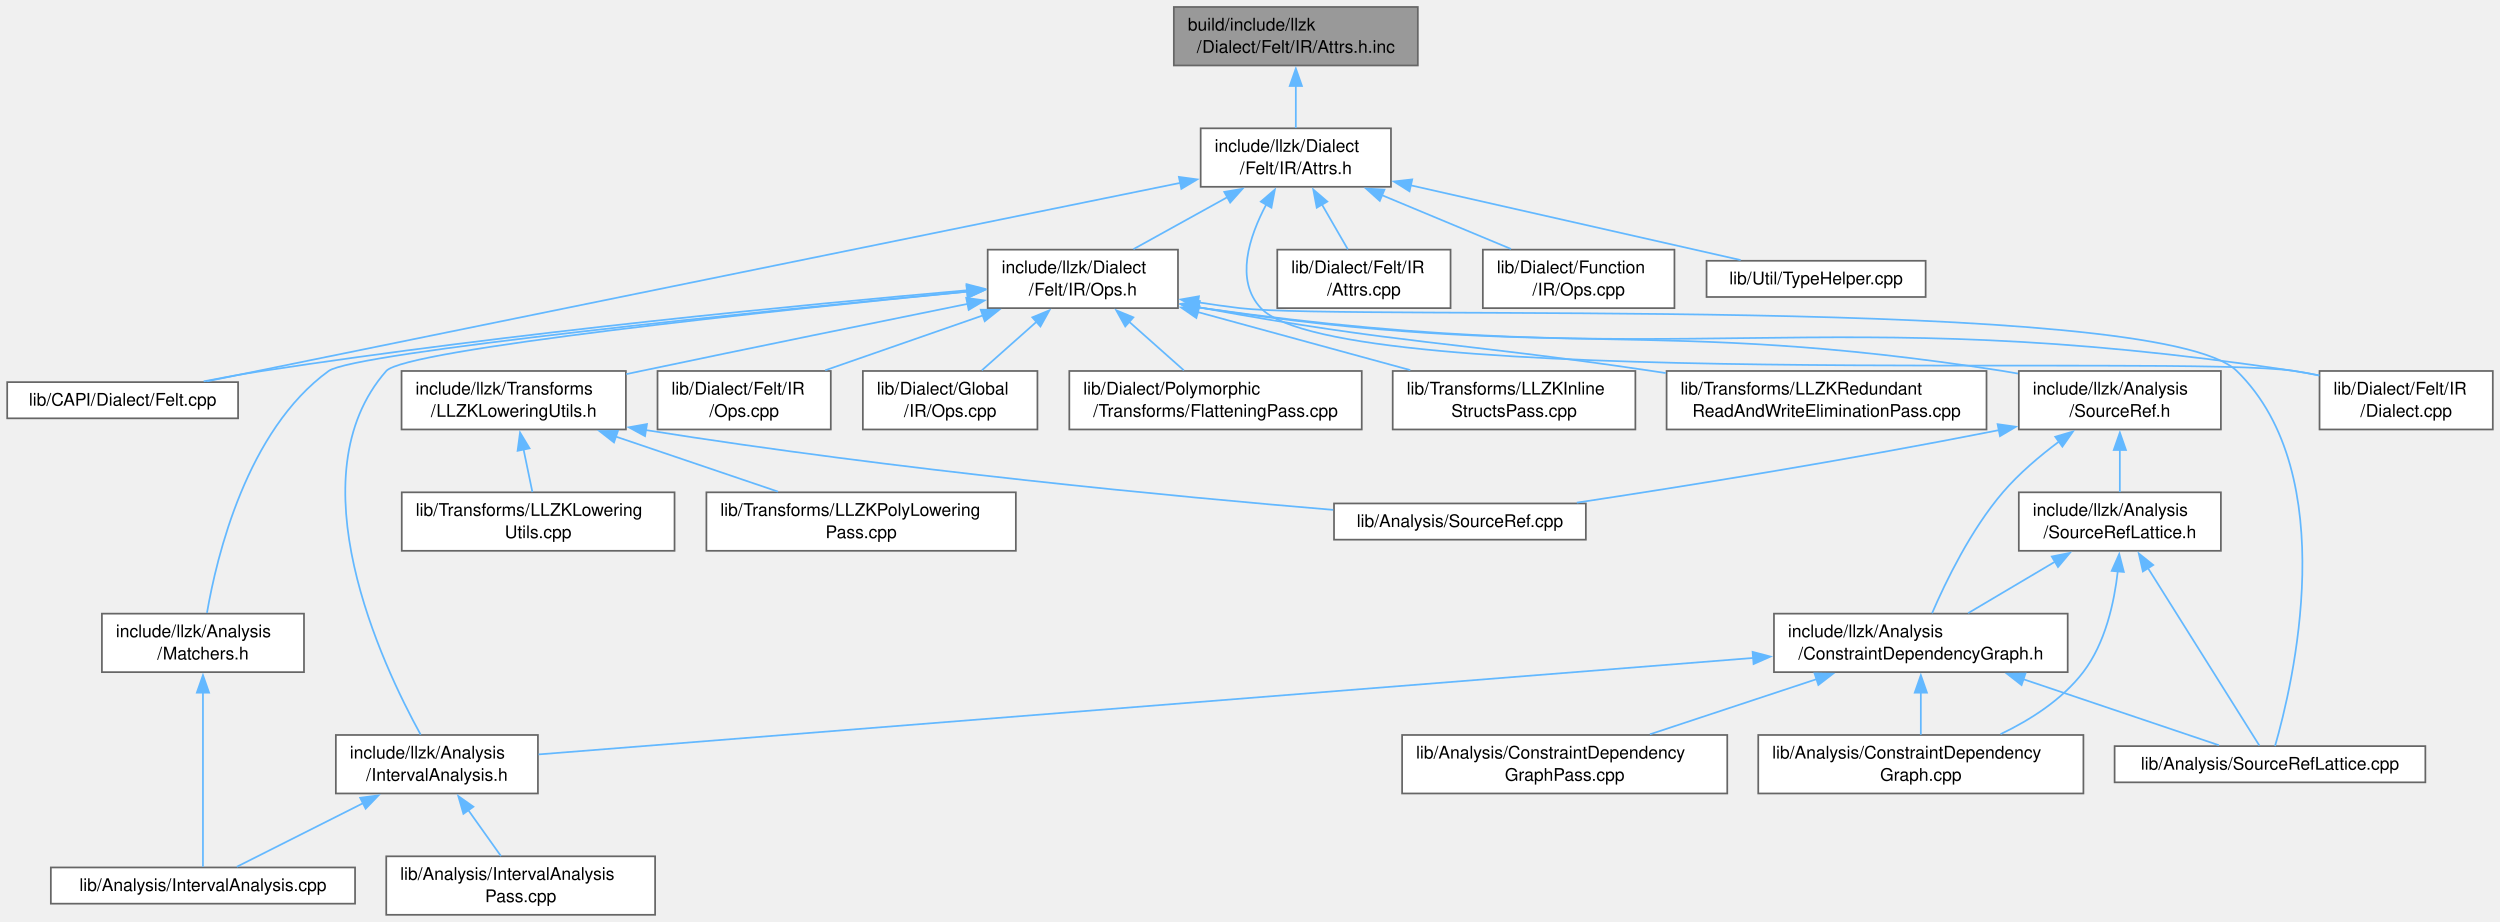
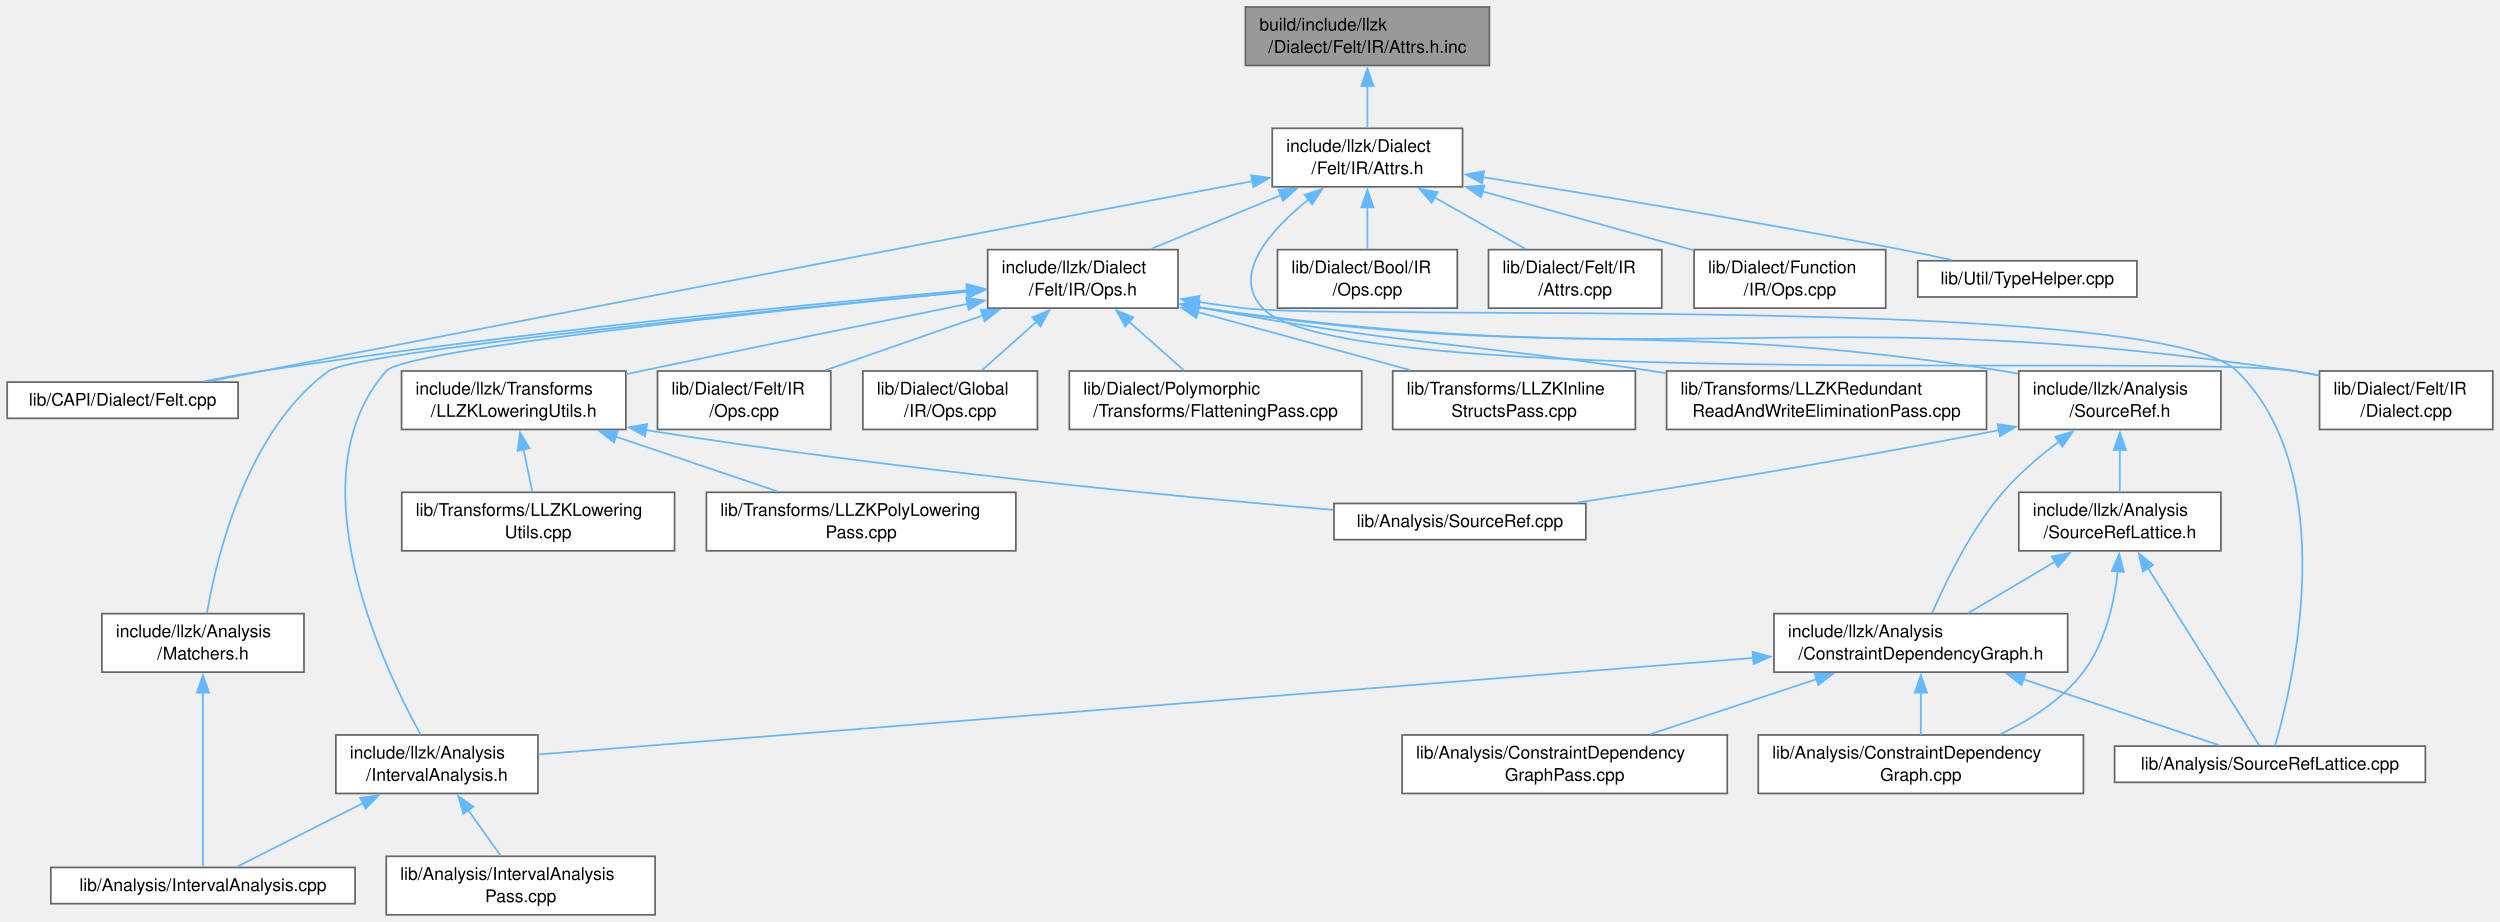
<svg xmlns="http://www.w3.org/2000/svg" xmlns:xlink="http://www.w3.org/1999/xlink" width="1432pt" height="528pt" viewBox="0.00 0.00 1431.75 528.00">
  <g id="graph0" class="graph" transform="scale(1 1) rotate(0) translate(4 524)">
    <g id="Node000001" class="node">
      <g id="a_Node000001">
        <a xlink:title=" ">
-           <polygon fill="#999999" stroke="#666666" points="808,-520 668.25,-520 668.25,-486.5 808,-486.5 808,-520" />
-           <text text-anchor="start" x="676.25" y="-506.5" font-family="Helvetica,sans-Serif" font-size="10.00">build/include/llzk</text>
-           <text text-anchor="middle" x="738.12" y="-493.75" font-family="Helvetica,sans-Serif" font-size="10.00">/Dialect/Felt/IR/Attrs.h.inc</text>
+           <polygon fill="#999999" stroke="#666666" points="849,-520 709.25,-520 709.25,-486.5 849,-486.5 849,-520" />
+           <text text-anchor="start" x="717.25" y="-506.5" font-family="Helvetica,sans-Serif" font-size="10.00">build/include/llzk</text>
+           <text text-anchor="middle" x="779.12" y="-493.75" font-family="Helvetica,sans-Serif" font-size="10.00">/Dialect/Felt/IR/Attrs.h.inc</text>
        </a>
      </g>
    </g>
    <g id="Node000002" class="node">
      <g id="a_Node000002">
        <a xlink:href="Felt_2IR_2Attrs_8h.html" target="_top" xlink:title=" ">
-           <polygon fill="white" stroke="#666666" points="792.62,-450.5 683.62,-450.5 683.62,-417 792.62,-417 792.62,-450.5" />
-           <text text-anchor="start" x="691.62" y="-437" font-family="Helvetica,sans-Serif" font-size="10.00">include/llzk/Dialect</text>
-           <text text-anchor="middle" x="738.12" y="-424.25" font-family="Helvetica,sans-Serif" font-size="10.00">/Felt/IR/Attrs.h</text>
+           <polygon fill="white" stroke="#666666" points="833.62,-450.5 724.62,-450.5 724.62,-417 833.62,-417 833.62,-450.5" />
+           <text text-anchor="start" x="732.62" y="-437" font-family="Helvetica,sans-Serif" font-size="10.00">include/llzk/Dialect</text>
+           <text text-anchor="middle" x="779.12" y="-424.25" font-family="Helvetica,sans-Serif" font-size="10.00">/Felt/IR/Attrs.h</text>
        </a>
      </g>
    </g>
    <g id="edge1_Node000001_Node000002" class="edge">
      <g id="a_edge1_Node000001_Node000002">
        <a xlink:title=" ">
-           <path fill="none" stroke="#63b8ff" d="M738.12,-474.81C738.12,-466.59 738.12,-457.84 738.12,-450.63" />
-           <polygon fill="#63b8ff" stroke="#63b8ff" points="734.63,-474.74 738.13,-484.74 741.63,-474.74 734.63,-474.74" />
+           <path fill="none" stroke="#63b8ff" d="M779.12,-474.81C779.12,-466.59 779.12,-457.84 779.12,-450.63" />
+           <polygon fill="#63b8ff" stroke="#63b8ff" points="775.63,-474.74 779.13,-484.74 782.63,-474.74 775.63,-474.74" />
        </a>
      </g>
    </g>
    <g id="Node000003" class="node">
      <g id="a_Node000003">
        <a xlink:href="Felt_2IR_2Ops_8h.html" target="_top" xlink:title=" ">
          <polygon fill="white" stroke="#666666" points="670.62,-381 561.62,-381 561.62,-347.5 670.62,-347.5 670.62,-381" />
          <text text-anchor="start" x="569.62" y="-367.5" font-family="Helvetica,sans-Serif" font-size="10.00">include/llzk/Dialect</text>
          <text text-anchor="middle" x="616.12" y="-354.75" font-family="Helvetica,sans-Serif" font-size="10.00">/Felt/IR/Ops.h</text>
        </a>
      </g>
    </g>
    <g id="edge2_Node000002_Node000003" class="edge">
      <g id="a_edge2_Node000002_Node000003">
        <a xlink:title=" ">
-           <path fill="none" stroke="#63b8ff" d="M698.97,-411.09C681.47,-401.41 661.21,-390.2 645.11,-381.29" />
-           <polygon fill="#63b8ff" stroke="#63b8ff" points="697.13,-414.07 707.58,-415.85 700.52,-407.95 697.13,-414.07" />
+           <path fill="none" stroke="#63b8ff" d="M729.46,-412.18C705.6,-402.3 677.42,-390.63 655.13,-381.4" />
+           <polygon fill="#63b8ff" stroke="#63b8ff" points="728.11,-415.41 738.68,-416 730.78,-408.94 728.11,-415.41" />
        </a>
      </g>
    </g>
    <g id="Node000018" class="node">
      <g id="a_Node000018">
        <a xlink:href="Felt_8cpp.html" target="_top" xlink:title=" ">
          <polygon fill="white" stroke="#666666" points="132.25,-305.12 0,-305.12 0,-284.38 132.25,-284.38 132.25,-305.12" />
          <text text-anchor="middle" x="66.12" y="-291.62" font-family="Helvetica,sans-Serif" font-size="10.00">lib/CAPI/Dialect/Felt.cpp</text>
        </a>
      </g>
    </g>
    <g id="edge31_Node000002_Node000018" class="edge">
      <g id="a_edge31_Node000002_Node000018">
        <a xlink:title=" ">
-           <path fill="none" stroke="#63b8ff" d="M672.17,-419.3C537.35,-391.82 232.94,-329.76 114.53,-305.62" />
-           <polygon fill="#63b8ff" stroke="#63b8ff" points="671.15,-422.67 681.65,-421.24 672.55,-415.81 671.15,-422.67" />
+           <path fill="none" stroke="#63b8ff" d="M713.44,-420.28C598.44,-398.43 353.15,-351.71 146.12,-311.5 136.4,-309.61 126.01,-307.58 116.05,-305.62" />
+           <polygon fill="#63b8ff" stroke="#63b8ff" points="712.53,-423.67 723.01,-422.1 713.84,-416.8 712.53,-423.67" />
        </a>
      </g>
    </g>
    <g id="Node000019" class="node">
      <g id="a_Node000019">
        <a xlink:href="Felt_2IR_2Dialect_8cpp.html" target="_top" xlink:title=" ">
          <polygon fill="white" stroke="#666666" points="1423.75,-311.5 1324.5,-311.5 1324.5,-278 1423.75,-278 1423.75,-311.5" />
          <text text-anchor="start" x="1332.5" y="-298" font-family="Helvetica,sans-Serif" font-size="10.00">lib/Dialect/Felt/IR</text>
          <text text-anchor="middle" x="1374.12" y="-285.25" font-family="Helvetica,sans-Serif" font-size="10.00">/Dialect.cpp</text>
        </a>
      </g>
    </g>
-     <g id="edge33_Node000002_Node000019" class="edge">
-       <g id="a_edge33_Node000002_Node000019">
-         <a xlink:title=" ">
-           <path fill="none" stroke="#63b8ff" d="M721.26,-407.01C711.26,-388.23 703.18,-363.38 718.12,-347.5 763.29,-299.51 1244.98,-321.41 1310.12,-311.5 1314.76,-310.79 1319.56,-309.91 1324.34,-308.92" />
-           <polygon fill="#63b8ff" stroke="#63b8ff" points="718.08,-408.51 726.12,-415.41 724.14,-405 718.08,-408.51" />
+     <g id="edge34_Node000002_Node000019" class="edge">
+       <g id="a_edge34_Node000002_Node000019">
+         <a xlink:title=" ">
+           <path fill="none" stroke="#63b8ff" d="M745.34,-409.68C723.05,-391.73 701.03,-366.73 719.12,-347.5 764.21,-299.59 1245.09,-321.4 1310.12,-311.5 1314.76,-310.79 1319.56,-309.91 1324.34,-308.92" />
+           <polygon fill="#63b8ff" stroke="#63b8ff" points="743.19,-412.44 753.26,-415.74 747.44,-406.88 743.19,-412.44" />
        </a>
      </g>
    </g>
    <g id="Node000025" class="node">
      <g id="a_Node000025">
-         <a xlink:href="Felt_2IR_2Attrs_8cpp.html" target="_top" xlink:title=" ">
-           <polygon fill="white" stroke="#666666" points="826.75,-381 727.5,-381 727.5,-347.5 826.75,-347.5 826.75,-381" />
-           <text text-anchor="start" x="735.5" y="-367.5" font-family="Helvetica,sans-Serif" font-size="10.00">lib/Dialect/Felt/IR</text>
-           <text text-anchor="middle" x="777.12" y="-354.75" font-family="Helvetica,sans-Serif" font-size="10.00">/Attrs.cpp</text>
+         <a xlink:href="Bool_2IR_2Ops_8cpp.html" target="_top" xlink:title=" ">
+           <polygon fill="white" stroke="#666666" points="830.62,-381 727.62,-381 727.62,-347.5 830.62,-347.5 830.62,-381" />
+           <text text-anchor="start" x="735.62" y="-367.5" font-family="Helvetica,sans-Serif" font-size="10.00">lib/Dialect/Bool/IR</text>
+           <text text-anchor="middle" x="779.12" y="-354.75" font-family="Helvetica,sans-Serif" font-size="10.00">/Ops.cpp</text>
        </a>
      </g>
    </g>
    <g id="edge32_Node000002_Node000025" class="edge">
      <g id="a_edge32_Node000002_Node000025">
        <a xlink:title=" ">
-           <path fill="none" stroke="#63b8ff" d="M752.99,-407.03C758.02,-398.32 763.49,-388.85 767.95,-381.13" />
-           <polygon fill="#63b8ff" stroke="#63b8ff" points="750.1,-405.03 748.12,-415.44 756.16,-408.54 750.1,-405.03" />
+           <path fill="none" stroke="#63b8ff" d="M779.12,-405.31C779.12,-397.09 779.12,-388.34 779.12,-381.13" />
+           <polygon fill="#63b8ff" stroke="#63b8ff" points="775.63,-405.24 779.13,-415.24 782.63,-405.24 775.63,-405.24" />
        </a>
      </g>
    </g>
    <g id="Node000026" class="node">
      <g id="a_Node000026">
-         <a xlink:href="Function_2IR_2Ops_8cpp.html" target="_top" xlink:title=" ">
-           <polygon fill="white" stroke="#666666" points="955,-381 845.25,-381 845.25,-347.5 955,-347.5 955,-381" />
-           <text text-anchor="start" x="853.25" y="-367.5" font-family="Helvetica,sans-Serif" font-size="10.00">lib/Dialect/Function</text>
-           <text text-anchor="middle" x="900.12" y="-354.75" font-family="Helvetica,sans-Serif" font-size="10.00">/IR/Ops.cpp</text>
-         </a>
-       </g>
-     </g>
-     <g id="edge34_Node000002_Node000026" class="edge">
-       <g id="a_edge34_Node000002_Node000026">
-         <a xlink:title=" ">
-           <path fill="none" stroke="#63b8ff" d="M787.48,-412.18C811.2,-402.3 839.2,-390.63 861.36,-381.4" />
-           <polygon fill="#63b8ff" stroke="#63b8ff" points="786.21,-408.92 778.33,-416 788.9,-415.38 786.21,-408.92" />
+         <a xlink:href="Felt_2IR_2Attrs_8cpp.html" target="_top" xlink:title=" ">
+           <polygon fill="white" stroke="#666666" points="947.75,-381 848.5,-381 848.5,-347.5 947.75,-347.5 947.75,-381" />
+           <text text-anchor="start" x="856.5" y="-367.5" font-family="Helvetica,sans-Serif" font-size="10.00">lib/Dialect/Felt/IR</text>
+           <text text-anchor="middle" x="898.12" y="-354.75" font-family="Helvetica,sans-Serif" font-size="10.00">/Attrs.cpp</text>
+         </a>
+       </g>
+     </g>
+     <g id="edge33_Node000002_Node000026" class="edge">
+       <g id="a_edge33_Node000002_Node000026">
+         <a xlink:title=" ">
+           <path fill="none" stroke="#63b8ff" d="M817.31,-411.09C834.38,-401.41 854.14,-390.2 869.85,-381.29" />
+           <polygon fill="#63b8ff" stroke="#63b8ff" points="815.92,-407.86 808.94,-415.84 819.37,-413.95 815.92,-407.86" />
        </a>
      </g>
    </g>
    <g id="Node000027" class="node">
      <g id="a_Node000027">
-         <a xlink:href="TypeHelper_8cpp.html" target="_top" xlink:title=" ">
-           <polygon fill="white" stroke="#666666" points="1098.88,-374.62 973.38,-374.62 973.38,-353.88 1098.88,-353.88 1098.88,-374.62" />
-           <text text-anchor="middle" x="1036.12" y="-361.12" font-family="Helvetica,sans-Serif" font-size="10.00">lib/Util/TypeHelper.cpp</text>
+         <a xlink:href="Function_2IR_2Ops_8cpp.html" target="_top" xlink:title=" ">
+           <polygon fill="white" stroke="#666666" points="1076,-381 966.25,-381 966.25,-347.5 1076,-347.5 1076,-381" />
+           <text text-anchor="start" x="974.25" y="-367.5" font-family="Helvetica,sans-Serif" font-size="10.00">lib/Dialect/Function</text>
+           <text text-anchor="middle" x="1021.12" y="-354.75" font-family="Helvetica,sans-Serif" font-size="10.00">/IR/Ops.cpp</text>
        </a>
      </g>
    </g>
    <g id="edge35_Node000002_Node000027" class="edge">
      <g id="a_edge35_Node000002_Node000027">
        <a xlink:title=" ">
-           <path fill="none" stroke="#63b8ff" d="M803.95,-417.84C861.48,-404.81 943.35,-386.27 992.93,-375.03" />
-           <polygon fill="#63b8ff" stroke="#63b8ff" points="803.24,-414.41 794.26,-420.04 804.79,-421.24 803.24,-414.41" />
+           <path fill="none" stroke="#63b8ff" d="M844.98,-414.38C882.92,-403.8 930.05,-390.65 966.01,-380.62" />
+           <polygon fill="#63b8ff" stroke="#63b8ff" points="844.19,-410.97 835.5,-417.03 846.07,-417.71 844.19,-410.97" />
+         </a>
+       </g>
+     </g>
+     <g id="Node000028" class="node">
+       <g id="a_Node000028">
+         <a xlink:href="TypeHelper_8cpp.html" target="_top" xlink:title=" ">
+           <polygon fill="white" stroke="#666666" points="1219.88,-374.62 1094.38,-374.62 1094.38,-353.88 1219.88,-353.88 1219.88,-374.62" />
+           <text text-anchor="middle" x="1157.12" y="-361.12" font-family="Helvetica,sans-Serif" font-size="10.00">lib/Util/TypeHelper.cpp</text>
+         </a>
+       </g>
+     </g>
+     <g id="edge36_Node000002_Node000028" class="edge">
+       <g id="a_edge36_Node000002_Node000028">
+         <a xlink:title=" ">
+           <path fill="none" stroke="#63b8ff" d="M845.19,-422.51C907.27,-412.67 1002.71,-396.97 1085.12,-381 1094.42,-379.2 1104.36,-377.12 1113.79,-375.08" />
+           <polygon fill="#63b8ff" stroke="#63b8ff" points="844.82,-419.03 835.49,-424.05 845.91,-425.94 844.82,-419.03" />
        </a>
      </g>
    </g>
    <g id="Node000004" class="node">
      <g id="a_Node000004">
        <a xlink:href="IntervalAnalysis_8h.html" target="_top" xlink:title=" ">
          <polygon fill="white" stroke="#666666" points="304,-103 188.25,-103 188.25,-69.5 304,-69.5 304,-103" />
          <text text-anchor="start" x="196.25" y="-89.5" font-family="Helvetica,sans-Serif" font-size="10.00">include/llzk/Analysis</text>
          <text text-anchor="middle" x="246.12" y="-76.75" font-family="Helvetica,sans-Serif" font-size="10.00">/IntervalAnalysis.h</text>
        </a>
      </g>
    </g>
    <g id="edge3_Node000003_Node000004" class="edge">
      <g id="a_edge3_Node000003_Node000004">
        <a xlink:title=" ">
          <path fill="none" stroke="#63b8ff" d="M549.93,-356.95C439.35,-346.1 227.99,-323.87 217.12,-311.5 164.01,-251.05 214.56,-143.61 236.81,-103.21" />
          <polygon fill="#63b8ff" stroke="#63b8ff" points="549.48,-360.42 559.78,-357.91 550.16,-353.45 549.48,-360.42" />
        </a>
      </g>
    </g>
    <g id="Node000007" class="node">
      <g id="a_Node000007">
        <a xlink:href="Matchers_8h.html" target="_top" xlink:title=" ">
          <polygon fill="white" stroke="#666666" points="170,-172.5 54.25,-172.5 54.25,-139 170,-139 170,-172.5" />
          <text text-anchor="start" x="62.25" y="-159" font-family="Helvetica,sans-Serif" font-size="10.00">include/llzk/Analysis</text>
          <text text-anchor="middle" x="112.12" y="-146.25" font-family="Helvetica,sans-Serif" font-size="10.00">/Matchers.h</text>
        </a>
      </g>
    </g>
    <g id="edge6_Node000003_Node000007" class="edge">
      <g id="a_edge6_Node000003_Node000007">
        <a xlink:title=" ">
          <path fill="none" stroke="#63b8ff" d="M550.24,-357.05C432.94,-345.78 198.75,-322.11 184.12,-311.5 137.22,-277.5 119.97,-205.18 114.43,-172.9" />
          <polygon fill="#63b8ff" stroke="#63b8ff" points="549.76,-360.52 560.05,-357.99 550.43,-353.55 549.76,-360.52" />
        </a>
      </g>
    </g>
    <g id="Node000008" class="node">
      <g id="a_Node000008">
        <a xlink:href="SourceRef_8h.html" target="_top" xlink:title=" ">
          <polygon fill="white" stroke="#666666" points="1268,-311.5 1152.25,-311.5 1152.25,-278 1268,-278 1268,-311.5" />
          <text text-anchor="start" x="1160.25" y="-298" font-family="Helvetica,sans-Serif" font-size="10.00">include/llzk/Analysis</text>
          <text text-anchor="middle" x="1210.12" y="-285.25" font-family="Helvetica,sans-Serif" font-size="10.00">/SourceRef.h</text>
        </a>
      </g>
    </g>
    <g id="edge8_Node000003_Node000008" class="edge">
      <g id="a_edge8_Node000003_Node000008">
        <a xlink:title=" ">
          <path fill="none" stroke="#63b8ff" d="M682.08,-347.98C683.1,-347.81 684.12,-347.65 685.12,-347.5 886.97,-316.7 941.38,-342.95 1143.12,-311.5 1145.96,-311.06 1148.85,-310.56 1151.76,-310.02" />
          <polygon fill="#63b8ff" stroke="#63b8ff" points="681.69,-344.49 672.46,-349.7 682.92,-351.39 681.69,-344.49" />
        </a>
      </g>
    </g>
    <g id="Node000012" class="node">
      <g id="a_Node000012">
        <a xlink:href="SourceRefLattice_8cpp.html" target="_top" xlink:title=" ">
          <polygon fill="white" stroke="#666666" points="1385.12,-96.62 1207.12,-96.62 1207.12,-75.88 1385.12,-75.88 1385.12,-96.62" />
          <text text-anchor="middle" x="1296.12" y="-83.12" font-family="Helvetica,sans-Serif" font-size="10.00">lib/Analysis/SourceRefLattice.cpp</text>
        </a>
      </g>
    </g>
    <g id="edge23_Node000003_Node000012" class="edge">
      <g id="a_edge23_Node000003_Node000012">
        <a xlink:title=" ">
-           <path fill="none" stroke="#63b8ff" d="M682.05,-350.85C690.14,-349.59 698.31,-348.43 706.12,-347.5 769.25,-340.01 1231.69,-355.96 1277.12,-311.5 1338,-251.92 1308.98,-131.2 1299.02,-96.67" />
-           <polygon fill="#63b8ff" stroke="#63b8ff" points="681.52,-347.4 672.21,-352.46 682.64,-354.3 681.52,-347.4" />
+           <path fill="none" stroke="#63b8ff" d="M682.26,-351.06C690.94,-349.72 699.73,-348.48 708.12,-347.5 771.05,-340.14 1231.86,-355.81 1277.12,-311.5 1337.99,-251.92 1308.97,-131.19 1299.02,-96.67" />
+           <polygon fill="#63b8ff" stroke="#63b8ff" points="681.77,-347.59 672.45,-352.64 682.88,-354.51 681.77,-347.59" />
        </a>
      </g>
    </g>
    <g id="Node000015" class="node">
      <g id="a_Node000015">
        <a xlink:href="LLZKLoweringUtils_8h.html" target="_top" xlink:title=" ">
          <polygon fill="white" stroke="#666666" points="354.38,-311.5 225.88,-311.5 225.88,-278 354.38,-278 354.38,-311.5" />
          <text text-anchor="start" x="233.88" y="-298" font-family="Helvetica,sans-Serif" font-size="10.00">include/llzk/Transforms</text>
          <text text-anchor="middle" x="290.12" y="-285.25" font-family="Helvetica,sans-Serif" font-size="10.00">/LLZKLoweringUtils.h</text>
        </a>
      </g>
    </g>
    <g id="edge19_Node000003_Node000015" class="edge">
      <g id="a_edge19_Node000003_Node000015">
        <a xlink:title=" ">
          <path fill="none" stroke="#63b8ff" d="M550.1,-349.95C499.03,-339.61 426.55,-324.83 363.12,-311.5 360.33,-310.91 357.48,-310.31 354.6,-309.7" />
          <polygon fill="#63b8ff" stroke="#63b8ff" points="549.33,-353.36 559.83,-351.91 550.72,-346.5 549.33,-353.36" />
        </a>
      </g>
    </g>
    <g id="edge24_Node000003_Node000018" class="edge">
      <g id="a_edge24_Node000003_Node000018">
        <a xlink:title=" ">
          <path fill="none" stroke="#63b8ff" d="M550.03,-357.75C458.86,-349.76 289.5,-333.47 146.12,-311.5 135.21,-309.83 123.52,-307.71 112.54,-305.58" />
          <polygon fill="#63b8ff" stroke="#63b8ff" points="549.52,-361.22 559.79,-358.6 550.13,-354.25 549.52,-361.22" />
        </a>
      </g>
    </g>
    <g id="edge25_Node000003_Node000019" class="edge">
      <g id="a_edge25_Node000003_Node000019">
        <a xlink:title=" ">
          <path fill="none" stroke="#63b8ff" d="M682.07,-347.95C683.1,-347.79 684.11,-347.64 685.12,-347.5 960.6,-308.4 1034.99,-352.92 1310.12,-311.5 1314.76,-310.8 1319.56,-309.92 1324.34,-308.94" />
          <polygon fill="#63b8ff" stroke="#63b8ff" points="681.71,-344.46 672.45,-349.61 682.9,-351.36 681.71,-344.46" />
        </a>
      </g>
    </g>
    <g id="Node000020" class="node">
      <g id="a_Node000020">
        <a xlink:href="Felt_2IR_2Ops_8cpp.html" target="_top" xlink:title=" ">
          <polygon fill="white" stroke="#666666" points="471.75,-311.5 372.5,-311.5 372.5,-278 471.75,-278 471.75,-311.5" />
          <text text-anchor="start" x="380.5" y="-298" font-family="Helvetica,sans-Serif" font-size="10.00">lib/Dialect/Felt/IR</text>
          <text text-anchor="middle" x="422.12" y="-285.25" font-family="Helvetica,sans-Serif" font-size="10.00">/Ops.cpp</text>
        </a>
      </g>
    </g>
    <g id="edge26_Node000003_Node000020" class="edge">
      <g id="a_edge26_Node000003_Node000020">
        <a xlink:title=" ">
          <path fill="none" stroke="#63b8ff" d="M558.93,-343.35C530.13,-333.33 495.68,-321.34 468.55,-311.9" />
          <polygon fill="#63b8ff" stroke="#63b8ff" points="557.63,-346.6 568.23,-346.58 559.93,-339.99 557.63,-346.6" />
        </a>
      </g>
    </g>
    <g id="Node000021" class="node">
      <g id="a_Node000021">
        <a xlink:href="Global_2IR_2Ops_8cpp.html" target="_top" xlink:title=" ">
          <polygon fill="white" stroke="#666666" points="590.12,-311.5 490.12,-311.5 490.12,-278 590.12,-278 590.12,-311.5" />
          <text text-anchor="start" x="498.12" y="-298" font-family="Helvetica,sans-Serif" font-size="10.00">lib/Dialect/Global</text>
          <text text-anchor="middle" x="540.12" y="-285.25" font-family="Helvetica,sans-Serif" font-size="10.00">/IR/Ops.cpp</text>
        </a>
      </g>
    </g>
    <g id="edge27_Node000003_Node000021" class="edge">
      <g id="a_edge27_Node000003_Node000021">
        <a xlink:title=" ">
          <path fill="none" stroke="#63b8ff" d="M589.76,-339.84C579.37,-330.6 567.69,-320.23 558.27,-311.87" />
          <polygon fill="#63b8ff" stroke="#63b8ff" points="587.18,-342.22 596.98,-346.25 591.83,-336.99 587.18,-342.22" />
        </a>
      </g>
    </g>
    <g id="Node000022" class="node">
      <g id="a_Node000022">
        <a xlink:href="FlatteningPass_8cpp.html" target="_top" xlink:title="This file implements the -llzk-flatten pass.">
          <polygon fill="white" stroke="#666666" points="775.88,-311.5 608.38,-311.5 608.38,-278 775.88,-278 775.88,-311.5" />
          <text text-anchor="start" x="616.38" y="-298" font-family="Helvetica,sans-Serif" font-size="10.00">lib/Dialect/Polymorphic</text>
          <text text-anchor="middle" x="692.12" y="-285.25" font-family="Helvetica,sans-Serif" font-size="10.00">/Transforms/FlatteningPass.cpp</text>
        </a>
      </g>
    </g>
    <g id="edge28_Node000003_Node000022" class="edge">
      <g id="a_edge28_Node000003_Node000022">
        <a xlink:title=" ">
          <path fill="none" stroke="#63b8ff" d="M642.49,-339.84C652.88,-330.6 664.56,-320.23 673.98,-311.87" />
          <polygon fill="#63b8ff" stroke="#63b8ff" points="640.42,-336.99 635.27,-346.25 645.07,-342.22 640.42,-336.99" />
        </a>
      </g>
    </g>
    <g id="Node000023" class="node">
      <g id="a_Node000023">
        <a xlink:href="LLZKInlineStructsPass_8cpp.html" target="_top" xlink:title="This file implements the -llzk-inline-structs pass.">
          <polygon fill="white" stroke="#666666" points="932.62,-311.5 793.62,-311.5 793.62,-278 932.62,-278 932.62,-311.5" />
          <text text-anchor="start" x="801.62" y="-298" font-family="Helvetica,sans-Serif" font-size="10.00">lib/Transforms/LLZKInline</text>
          <text text-anchor="middle" x="863.12" y="-285.25" font-family="Helvetica,sans-Serif" font-size="10.00">StructsPass.cpp</text>
        </a>
      </g>
    </g>
    <g id="edge29_Node000003_Node000023" class="edge">
      <g id="a_edge29_Node000003_Node000023">
        <a xlink:title=" ">
          <path fill="none" stroke="#63b8ff" d="M681.86,-345.28C719.74,-334.94 766.96,-322.03 803.71,-311.99" />
          <polygon fill="#63b8ff" stroke="#63b8ff" points="681.13,-341.86 672.4,-347.87 682.97,-348.61 681.13,-341.86" />
        </a>
      </g>
    </g>
    <g id="Node000024" class="node">
      <g id="a_Node000024">
        <a xlink:href="LLZKRedundantReadAndWriteEliminationPass_8cpp.html" target="_top" xlink:title="This file implements the -llzk-duplicate-read-write-elim pass.">
          <polygon fill="white" stroke="#666666" points="1133.75,-311.5 950.5,-311.5 950.5,-278 1133.75,-278 1133.75,-311.5" />
          <text text-anchor="start" x="958.5" y="-298" font-family="Helvetica,sans-Serif" font-size="10.00">lib/Transforms/LLZKRedundant</text>
          <text text-anchor="middle" x="1042.12" y="-285.25" font-family="Helvetica,sans-Serif" font-size="10.00">ReadAndWriteEliminationPass.cpp</text>
        </a>
      </g>
    </g>
    <g id="edge30_Node000003_Node000024" class="edge">
      <g id="a_edge30_Node000003_Node000024">
        <a xlink:title=" ">
          <path fill="none" stroke="#63b8ff" d="M682.09,-348.07C683.11,-347.87 684.12,-347.68 685.12,-347.5 798.56,-326.65 828.04,-328.47 942.12,-311.5 944.73,-311.11 947.38,-310.72 950.05,-310.31" />
          <polygon fill="#63b8ff" stroke="#63b8ff" points="681.63,-344.59 672.51,-349.98 683,-351.45 681.63,-344.59" />
        </a>
      </g>
    </g>
    <g id="Node000005" class="node">
      <g id="a_Node000005">
        <a xlink:href="IntervalAnalysis_8cpp.html" target="_top" xlink:title=" ">
          <polygon fill="white" stroke="#666666" points="199.25,-27.12 25,-27.12 25,-6.38 199.25,-6.38 199.25,-27.12" />
          <text text-anchor="middle" x="112.12" y="-13.62" font-family="Helvetica,sans-Serif" font-size="10.00">lib/Analysis/IntervalAnalysis.cpp</text>
        </a>
      </g>
    </g>
    <g id="edge4_Node000004_Node000005" class="edge">
      <g id="a_edge4_Node000004_Node000005">
        <a xlink:title=" ">
          <path fill="none" stroke="#63b8ff" d="M203.99,-64.02C179.73,-51.81 150.41,-37.03 131.52,-27.52" />
          <polygon fill="#63b8ff" stroke="#63b8ff" points="202.17,-67.03 212.68,-68.4 205.32,-60.78 202.17,-67.03" />
        </a>
      </g>
    </g>
    <g id="Node000006" class="node">
      <g id="a_Node000006">
        <a xlink:href="IntervalAnalysisPass_8cpp.html" target="_top" xlink:title="This file implements the -llzk-print-interval-analysis pass.">
          <polygon fill="white" stroke="#666666" points="371.12,-33.5 217.12,-33.5 217.12,0 371.12,0 371.12,-33.5" />
          <text text-anchor="start" x="225.12" y="-20" font-family="Helvetica,sans-Serif" font-size="10.00">lib/Analysis/IntervalAnalysis</text>
          <text text-anchor="middle" x="294.12" y="-7.25" font-family="Helvetica,sans-Serif" font-size="10.00">Pass.cpp</text>
        </a>
      </g>
    </g>
    <g id="edge5_Node000004_Node000006" class="edge">
      <g id="a_edge5_Node000004_Node000006">
        <a xlink:title=" ">
          <path fill="none" stroke="#63b8ff" d="M264.01,-60.09C270.32,-51.23 277.22,-41.52 282.83,-33.63" />
          <polygon fill="#63b8ff" stroke="#63b8ff" points="261.32,-57.84 258.38,-68.02 267.03,-61.9 261.32,-57.84" />
        </a>
      </g>
    </g>
    <g id="edge7_Node000007_Node000005" class="edge">
      <g id="a_edge7_Node000007_Node000005">
        <a xlink:title=" ">
          <path fill="none" stroke="#63b8ff" d="M112.12,-127.54C112.12,-96.7 112.12,-48.07 112.12,-27.48" />
          <polygon fill="#63b8ff" stroke="#63b8ff" points="108.63,-127.25 112.13,-137.25 115.63,-127.25 108.63,-127.25" />
        </a>
      </g>
    </g>
    <g id="Node000009" class="node">
      <g id="a_Node000009">
        <a xlink:href="ConstraintDependencyGraph_8h.html" target="_top" xlink:title=" ">
          <polygon fill="white" stroke="#666666" points="1180.25,-172.5 1012,-172.5 1012,-139 1180.25,-139 1180.25,-172.5" />
          <text text-anchor="start" x="1020" y="-159" font-family="Helvetica,sans-Serif" font-size="10.00">include/llzk/Analysis</text>
          <text text-anchor="middle" x="1096.12" y="-146.25" font-family="Helvetica,sans-Serif" font-size="10.00">/ConstraintDependencyGraph.h</text>
        </a>
      </g>
    </g>
    <g id="edge9_Node000008_Node000009" class="edge">
      <g id="a_edge9_Node000008_Node000009">
        <a xlink:title=" ">
          <path fill="none" stroke="#63b8ff" d="M1175.39,-271.16C1164.24,-262.85 1152.39,-252.81 1143.12,-242 1124.76,-220.57 1110.35,-190.82 1102.56,-172.73" />
          <polygon fill="#63b8ff" stroke="#63b8ff" points="1173.12,-273.84 1183.28,-276.82 1177.2,-268.15 1173.12,-273.84" />
        </a>
      </g>
    </g>
    <g id="Node000013" class="node">
      <g id="a_Node000013">
        <a xlink:href="SourceRefLattice_8h.html" target="_top" xlink:title=" ">
          <polygon fill="white" stroke="#666666" points="1268,-242 1152.25,-242 1152.25,-208.5 1268,-208.5 1268,-242" />
          <text text-anchor="start" x="1160.25" y="-228.5" font-family="Helvetica,sans-Serif" font-size="10.00">include/llzk/Analysis</text>
          <text text-anchor="middle" x="1210.12" y="-215.75" font-family="Helvetica,sans-Serif" font-size="10.00">/SourceRefLattice.h</text>
        </a>
      </g>
    </g>
    <g id="edge14_Node000008_Node000013" class="edge">
      <g id="a_edge14_Node000008_Node000013">
        <a xlink:title=" ">
          <path fill="none" stroke="#63b8ff" d="M1210.12,-266.31C1210.12,-258.09 1210.12,-249.34 1210.12,-242.13" />
          <polygon fill="#63b8ff" stroke="#63b8ff" points="1206.63,-266.24 1210.13,-276.24 1213.63,-266.24 1206.63,-266.24" />
        </a>
      </g>
    </g>
    <g id="Node000014" class="node">
      <g id="a_Node000014">
        <a xlink:href="SourceRef_8cpp.html" target="_top" xlink:title=" ">
          <polygon fill="white" stroke="#666666" points="904.25,-235.62 760,-235.62 760,-214.88 904.25,-214.88 904.25,-235.62" />
          <text text-anchor="middle" x="832.12" y="-222.12" font-family="Helvetica,sans-Serif" font-size="10.00">lib/Analysis/SourceRef.cpp</text>
        </a>
      </g>
    </g>
    <g id="edge18_Node000008_Node000014" class="edge">
      <g id="a_edge18_Node000008_Node000014">
        <a xlink:title=" ">
          <path fill="none" stroke="#63b8ff" d="M1140.92,-277.63C1051.68,-259.98 959.7,-245.28 899.09,-236.09" />
          <polygon fill="#63b8ff" stroke="#63b8ff" points="1140.1,-281.04 1150.59,-279.56 1141.47,-274.17 1140.1,-281.04" />
        </a>
      </g>
    </g>
    <g id="edge10_Node000009_Node000004" class="edge">
      <g id="a_edge10_Node000009_Node000004">
        <a xlink:title=" ">
          <path fill="none" stroke="#63b8ff" d="M1000.12,-147.13C822.7,-133.04 448.48,-103.32 304.38,-91.88" />
          <polygon fill="#63b8ff" stroke="#63b8ff" points="999.76,-150.61 1010.01,-147.91 1000.32,-143.63 999.76,-150.61" />
        </a>
      </g>
    </g>
    <g id="Node000010" class="node">
      <g id="a_Node000010">
        <a xlink:href="ConstraintDependencyGraph_8cpp.html" target="_top" xlink:title=" ">
          <polygon fill="white" stroke="#666666" points="1189.25,-103 1003,-103 1003,-69.5 1189.25,-69.5 1189.25,-103" />
          <text text-anchor="start" x="1011" y="-89.5" font-family="Helvetica,sans-Serif" font-size="10.00">lib/Analysis/ConstraintDependency</text>
          <text text-anchor="middle" x="1096.12" y="-76.75" font-family="Helvetica,sans-Serif" font-size="10.00">Graph.cpp</text>
        </a>
      </g>
    </g>
    <g id="edge11_Node000009_Node000010" class="edge">
      <g id="a_edge11_Node000009_Node000010">
        <a xlink:title=" ">
          <path fill="none" stroke="#63b8ff" d="M1096.12,-127.31C1096.12,-119.09 1096.12,-110.34 1096.12,-103.13" />
          <polygon fill="#63b8ff" stroke="#63b8ff" points="1092.63,-127.24 1096.13,-137.24 1099.63,-127.24 1092.63,-127.24" />
        </a>
      </g>
    </g>
    <g id="Node000011" class="node">
      <g id="a_Node000011">
        <a xlink:href="ConstraintDependencyGraphPass_8cpp.html" target="_top" xlink:title="This file implements the -llzk-print-constraint-dependency-graphs pass.">
          <polygon fill="white" stroke="#666666" points="985.25,-103 799,-103 799,-69.5 985.25,-69.5 985.25,-103" />
          <text text-anchor="start" x="807" y="-89.5" font-family="Helvetica,sans-Serif" font-size="10.00">lib/Analysis/ConstraintDependency</text>
          <text text-anchor="middle" x="892.12" y="-76.75" font-family="Helvetica,sans-Serif" font-size="10.00">GraphPass.cpp</text>
        </a>
      </g>
    </g>
    <g id="edge12_Node000009_Node000011" class="edge">
      <g id="a_edge12_Node000009_Node000011">
        <a xlink:title=" ">
          <path fill="none" stroke="#63b8ff" d="M1036.38,-134.98C1006.02,-124.94 969.59,-112.88 940.94,-103.4" />
          <polygon fill="#63b8ff" stroke="#63b8ff" points="1035.23,-138.29 1045.82,-138.11 1037.43,-131.64 1035.23,-138.29" />
        </a>
      </g>
    </g>
    <g id="edge13_Node000009_Node000012" class="edge">
      <g id="a_edge13_Node000009_Node000012">
        <a xlink:title=" ">
          <path fill="none" stroke="#63b8ff" d="M1154.66,-135C1191.53,-122.55 1237.54,-107.02 1266.88,-97.12" />
          <polygon fill="#63b8ff" stroke="#63b8ff" points="1153.82,-131.58 1145.46,-138.1 1156.06,-138.22 1153.82,-131.58" />
        </a>
      </g>
    </g>
    <g id="edge15_Node000013_Node000009" class="edge">
      <g id="a_edge15_Node000013_Node000009">
        <a xlink:title=" ">
          <path fill="none" stroke="#63b8ff" d="M1173.08,-202.32C1156.84,-192.7 1138.12,-181.61 1123.21,-172.79" />
          <polygon fill="#63b8ff" stroke="#63b8ff" points="1171.13,-205.23 1181.52,-207.31 1174.7,-199.2 1171.13,-205.23" />
        </a>
      </g>
    </g>
    <g id="edge16_Node000013_Node000010" class="edge">
      <g id="a_edge16_Node000013_Node000010">
        <a xlink:title=" ">
          <path fill="none" stroke="#63b8ff" d="M1208.95,-196.93C1206.94,-178.9 1201.82,-155.61 1189.12,-139 1177.12,-123.29 1158.91,-111.67 1141.77,-103.47" />
          <polygon fill="#63b8ff" stroke="#63b8ff" points="1205.45,-196.99 1209.77,-206.66 1212.42,-196.4 1205.45,-196.99" />
        </a>
      </g>
    </g>
    <g id="edge17_Node000013_Node000012" class="edge">
      <g id="a_edge17_Node000013_Node000012">
        <a xlink:title=" ">
          <path fill="none" stroke="#63b8ff" d="M1226.19,-198.66C1245.48,-167.93 1276.86,-117.94 1290.02,-96.98" />
          <polygon fill="#63b8ff" stroke="#63b8ff" points="1223.32,-196.65 1220.96,-206.98 1229.24,-200.38 1223.32,-196.65" />
        </a>
      </g>
    </g>
    <g id="edge20_Node000015_Node000014" class="edge">
      <g id="a_edge20_Node000015_Node000014">
        <a xlink:title=" ">
          <path fill="none" stroke="#63b8ff" d="M365.85,-277.65C510.91,-254.53 669.41,-239.51 759.5,-231.94" />
          <polygon fill="#63b8ff" stroke="#63b8ff" points="365.35,-274.19 356.04,-279.24 366.47,-281.1 365.35,-274.19" />
        </a>
      </g>
    </g>
    <g id="Node000016" class="node">
      <g id="a_Node000016">
        <a xlink:href="LLZKLoweringUtils_8cpp.html" target="_top" xlink:title=" ">
          <polygon fill="white" stroke="#666666" points="382.25,-242 226,-242 226,-208.5 382.25,-208.5 382.25,-242" />
          <text text-anchor="start" x="234" y="-228.5" font-family="Helvetica,sans-Serif" font-size="10.00">lib/Transforms/LLZKLowering</text>
          <text text-anchor="middle" x="304.12" y="-215.75" font-family="Helvetica,sans-Serif" font-size="10.00">Utils.cpp</text>
        </a>
      </g>
    </g>
    <g id="edge21_Node000015_Node000016" class="edge">
      <g id="a_edge21_Node000015_Node000016">
        <a xlink:title=" ">
          <path fill="none" stroke="#63b8ff" d="M295.76,-266.6C297.48,-258.29 299.32,-249.43 300.83,-242.13" />
          <polygon fill="#63b8ff" stroke="#63b8ff" points="292.35,-265.77 293.75,-276.27 299.21,-267.19 292.35,-265.77" />
        </a>
      </g>
    </g>
    <g id="Node000017" class="node">
      <g id="a_Node000017">
        <a xlink:href="LLZKPolyLoweringPass_8cpp.html" target="_top" xlink:title="This file implements the -llzk-poly-lowering pass.">
          <polygon fill="white" stroke="#666666" points="577.75,-242 400.5,-242 400.5,-208.5 577.75,-208.5 577.75,-242" />
          <text text-anchor="start" x="408.5" y="-228.5" font-family="Helvetica,sans-Serif" font-size="10.00">lib/Transforms/LLZKPolyLowering</text>
          <text text-anchor="middle" x="489.12" y="-215.75" font-family="Helvetica,sans-Serif" font-size="10.00">Pass.cpp</text>
        </a>
      </g>
    </g>
    <g id="edge22_Node000015_Node000017" class="edge">
      <g id="a_edge22_Node000015_Node000017">
        <a xlink:title=" ">
          <path fill="none" stroke="#63b8ff" d="M348.41,-273.98C378.02,-263.94 413.55,-251.88 441.5,-242.4" />
          <polygon fill="#63b8ff" stroke="#63b8ff" points="347.57,-270.57 339.22,-277.1 349.82,-277.2 347.57,-270.57" />
        </a>
      </g>
    </g>
  </g>
</svg>
